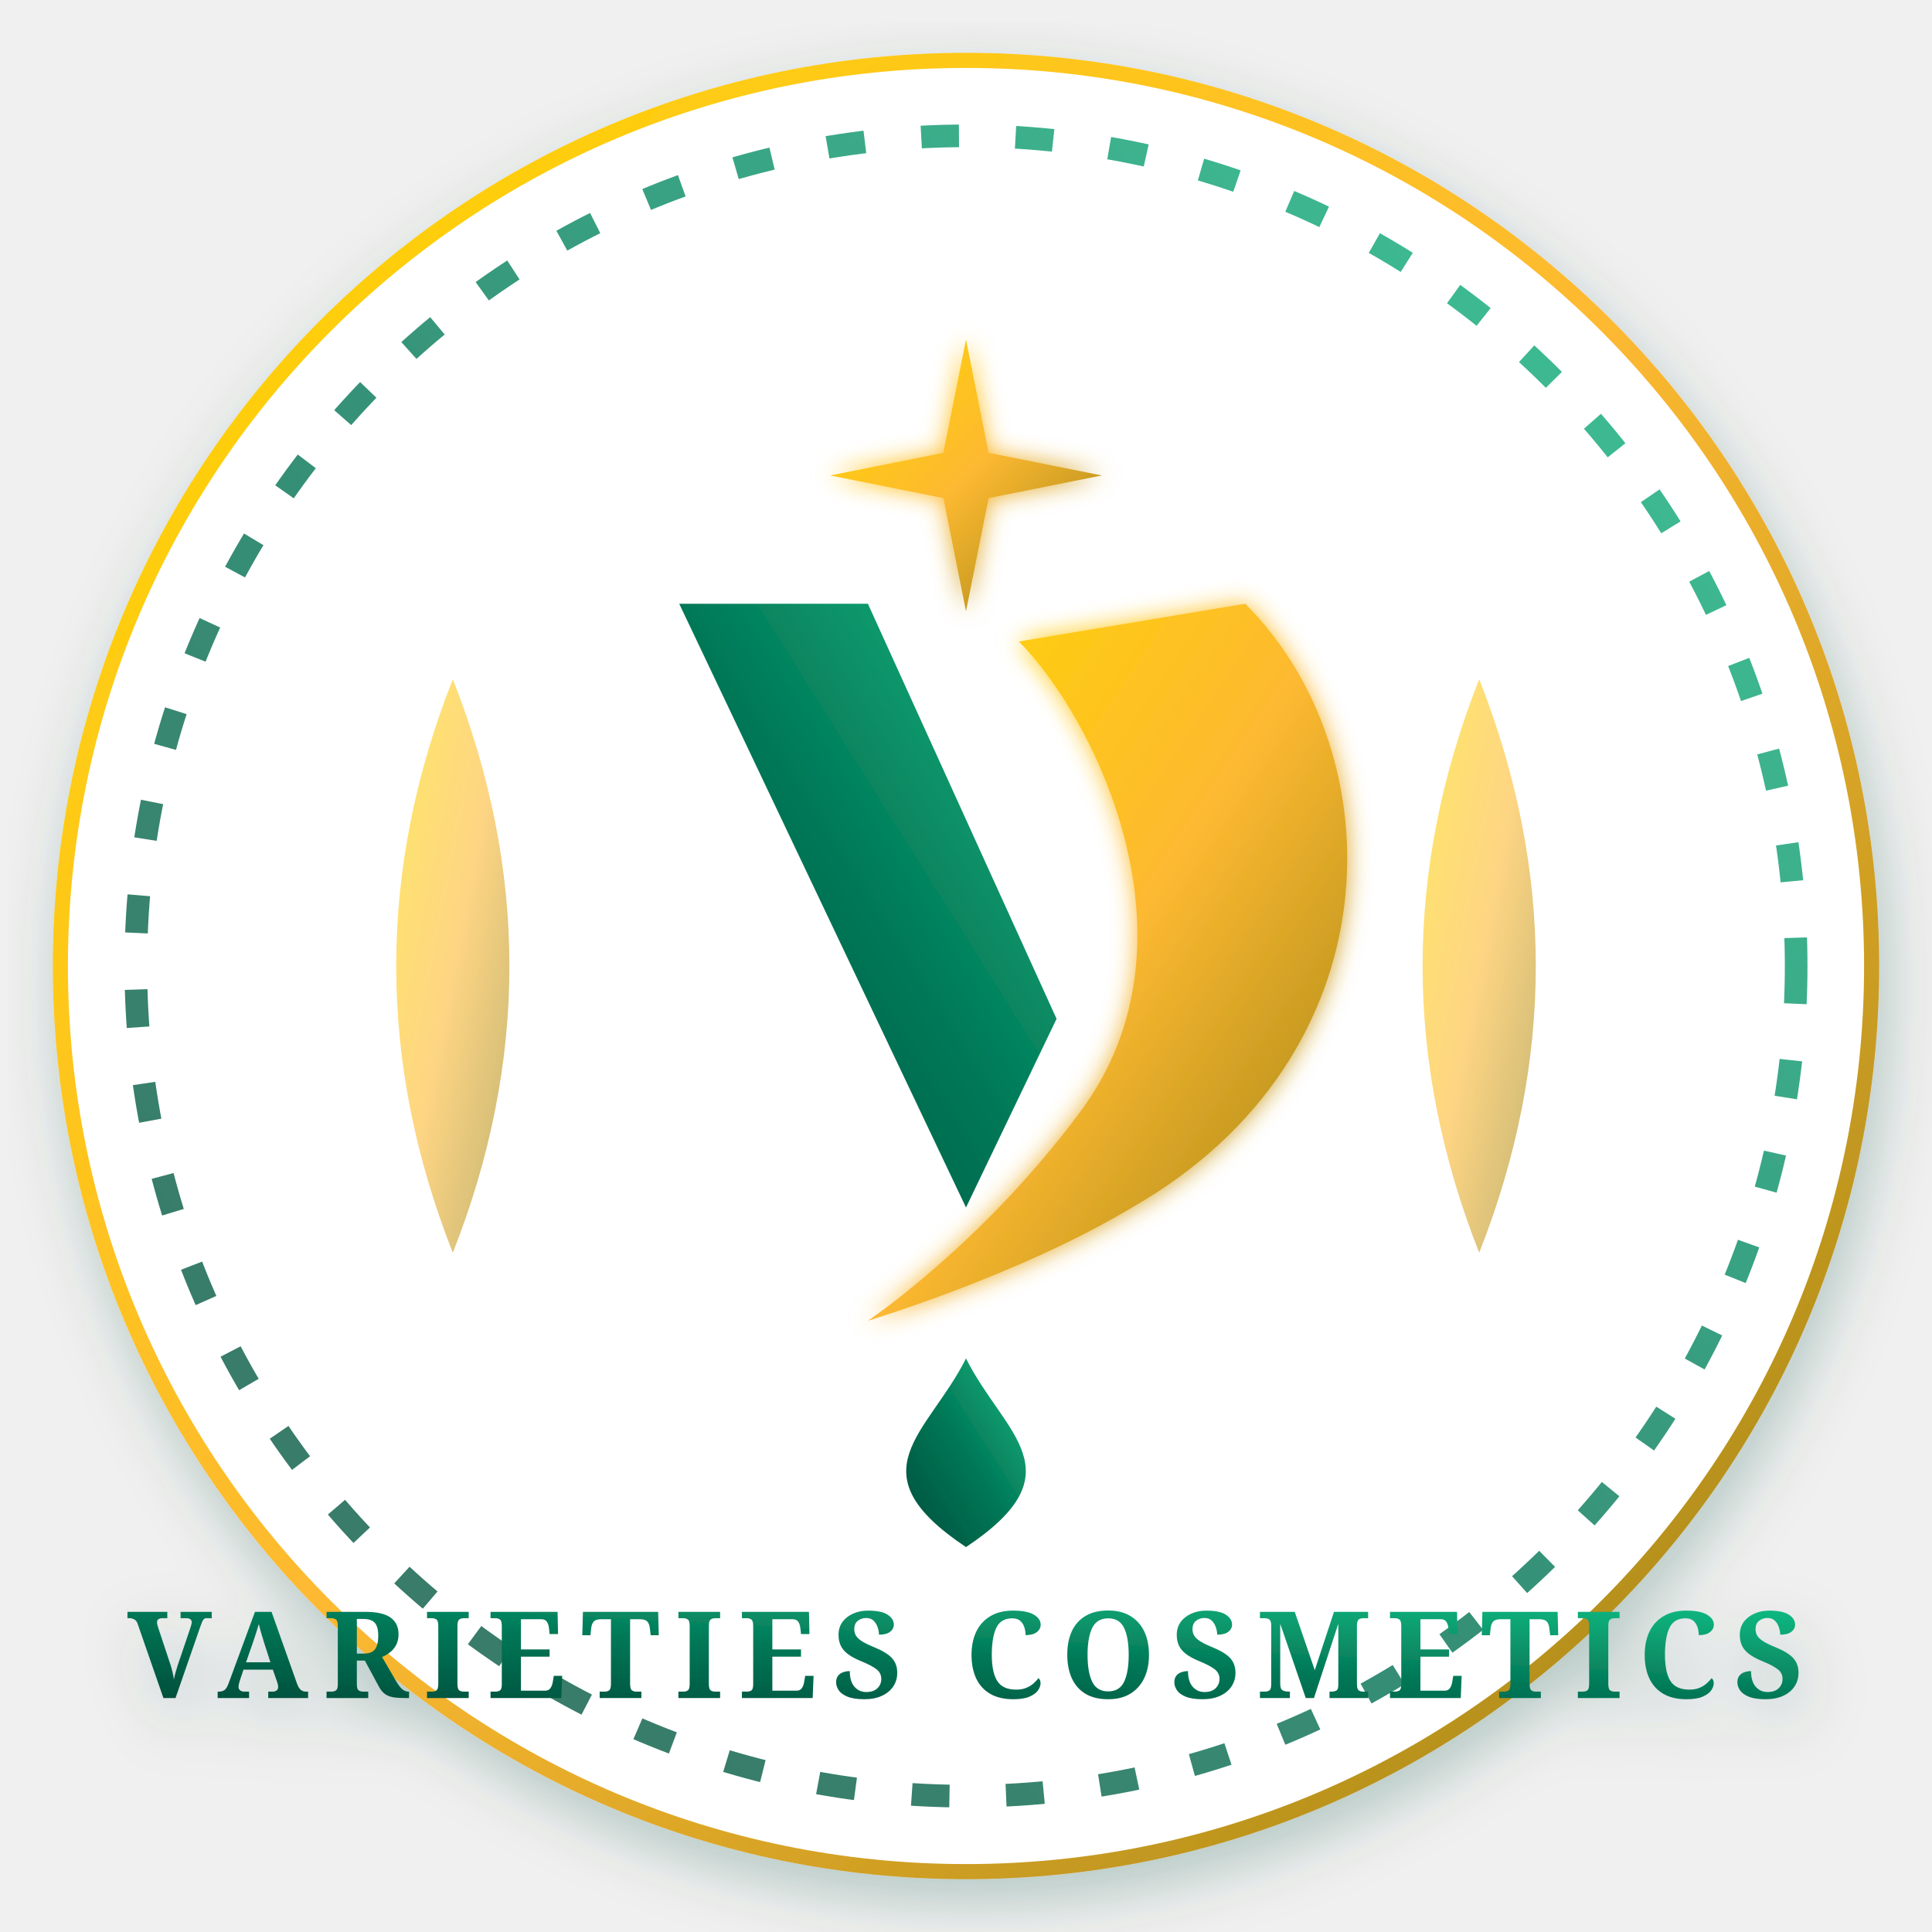
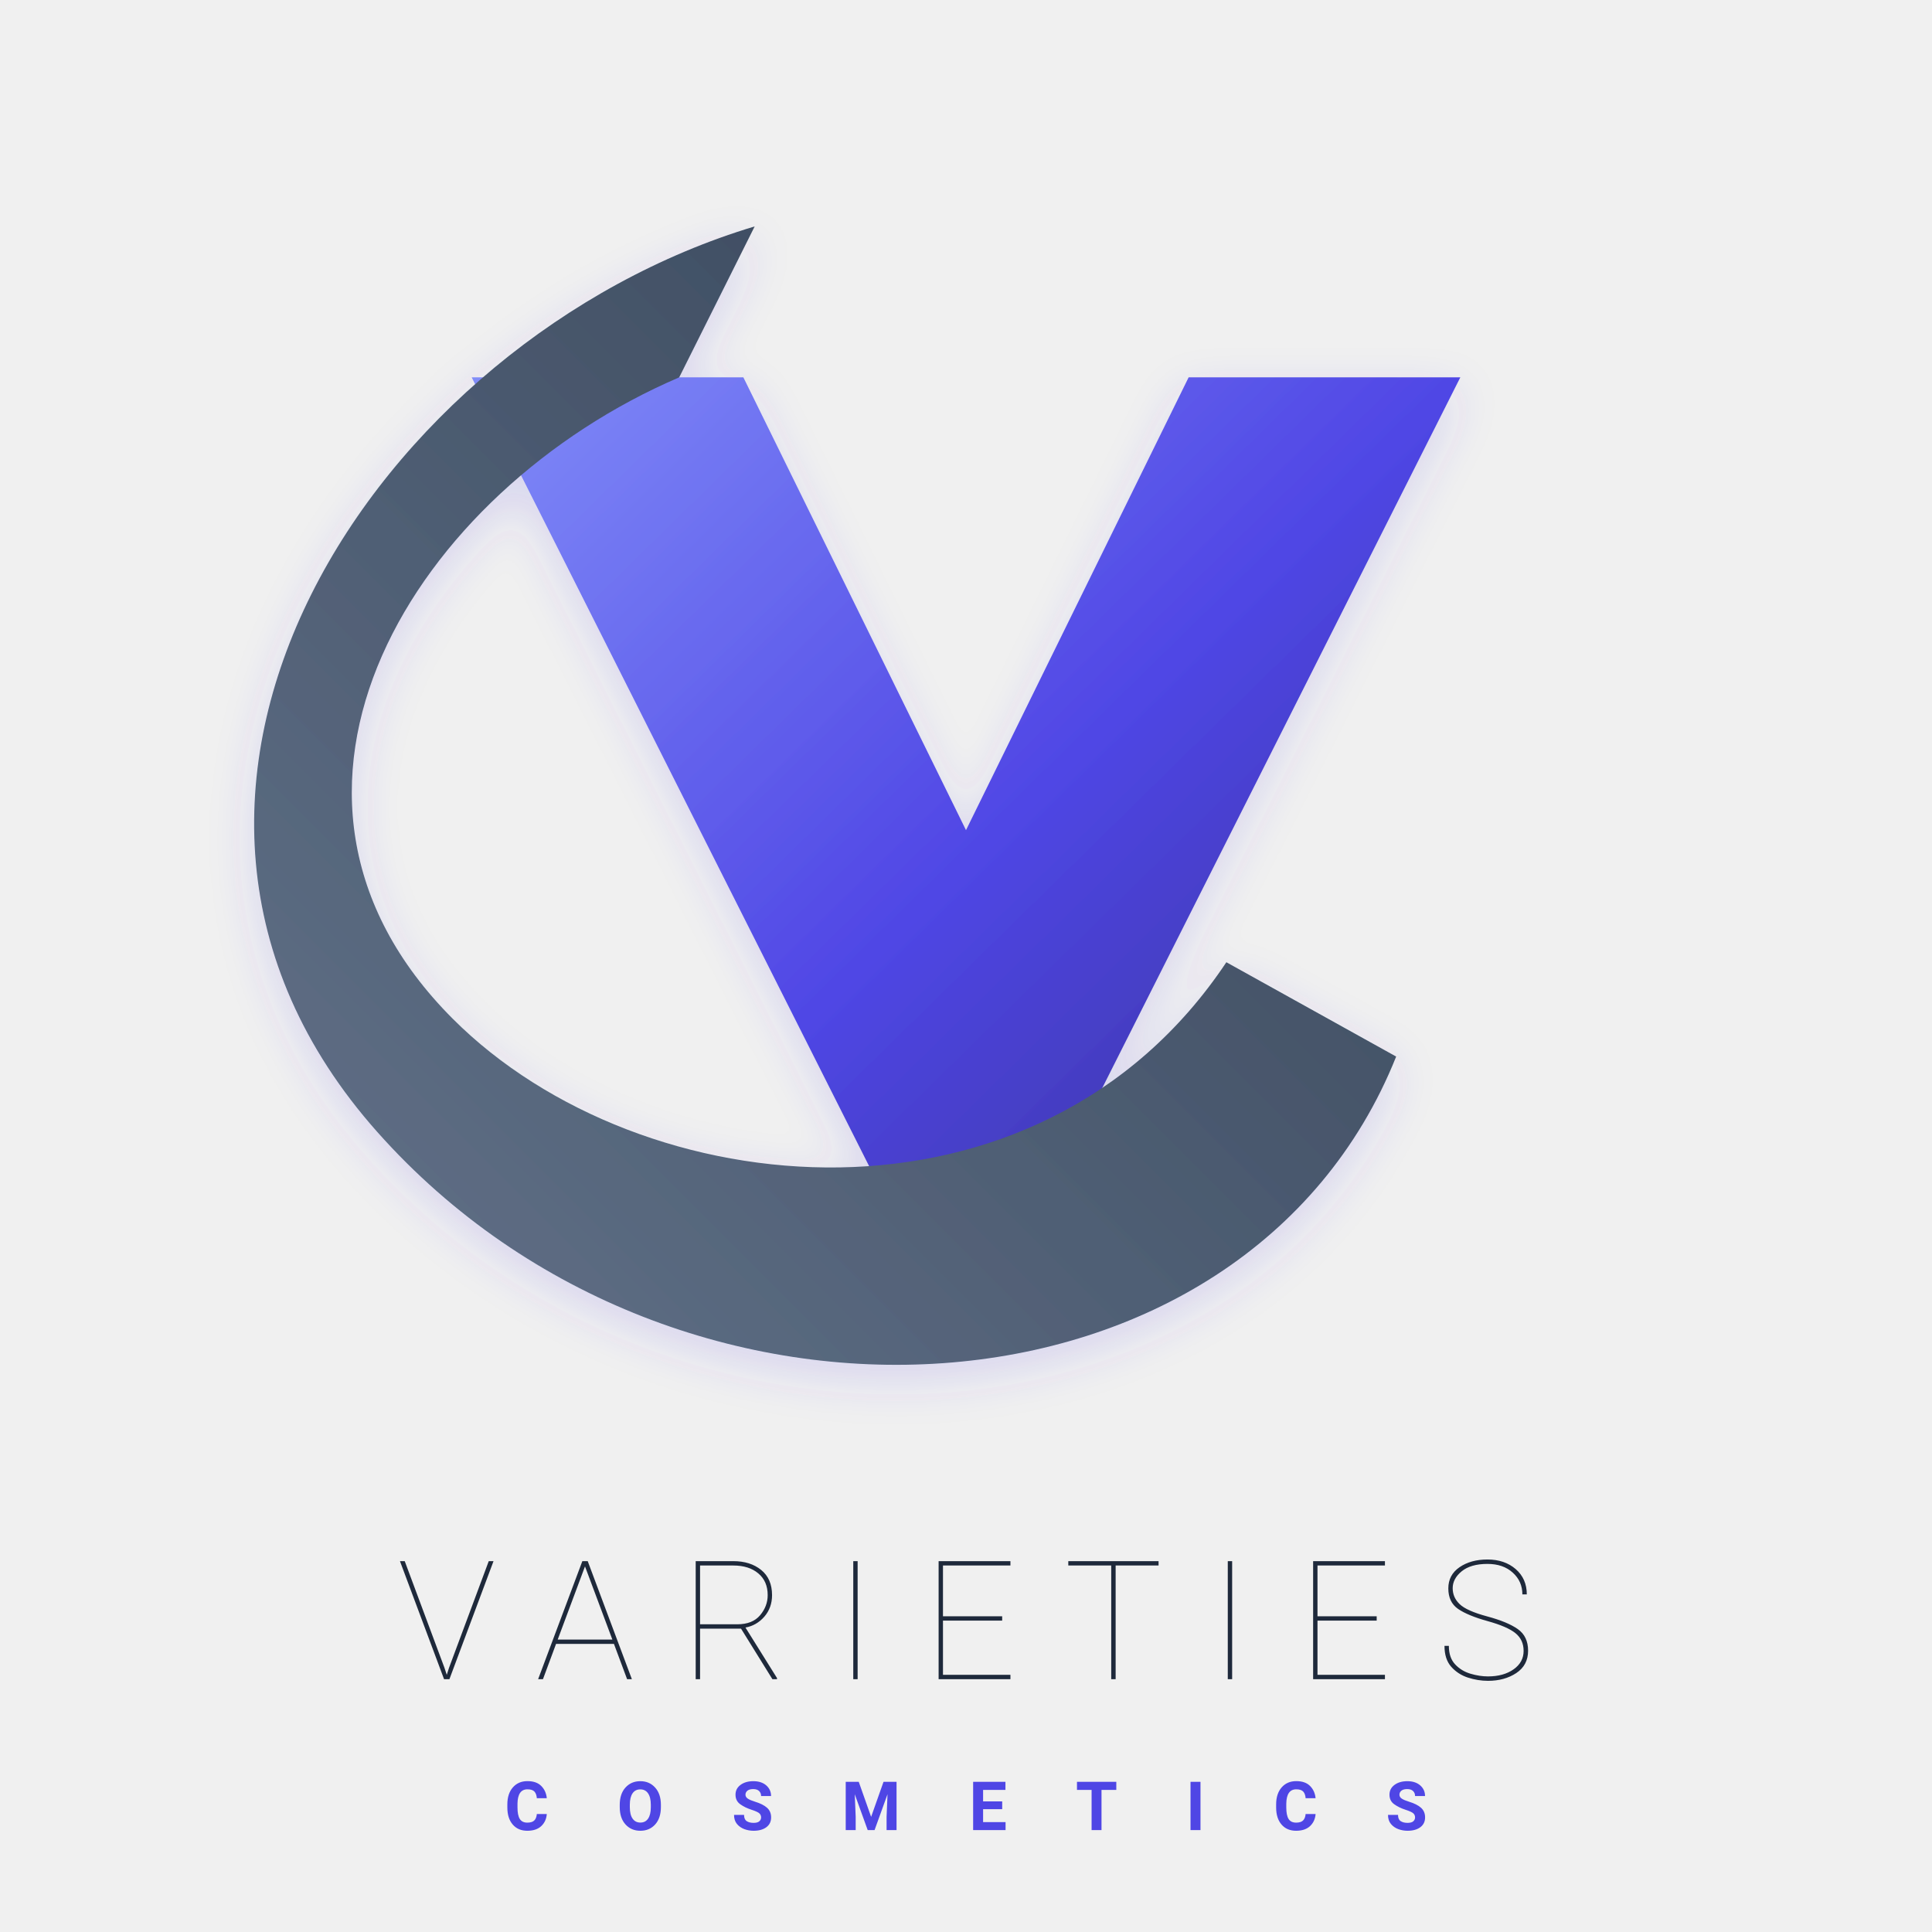
<svg xmlns="http://www.w3.org/2000/svg" width="512" height="512" viewBox="0 0 512 512">
  <defs>
-     <linearGradient id="gold" x1="0%" y1="0%" x2="100%" y2="100%">
-       <stop offset="0%" stop-color="#FFD700" />
-       <stop offset="50%" stop-color="#FDB931" />
-       <stop offset="100%" stop-color="#9A8114" />
+     <linearGradient id="indigoGrad" x1="0%" y1="0%" x2="100%" y2="100%">
+       <stop offset="0%" stop-color="#818cf8" />
+       <stop offset="50%" stop-color="#4f46e5" />
+       <stop offset="100%" stop-color="#312e81" />
    </linearGradient>
-     <linearGradient id="emerald" x1="0%" y1="100%" x2="100%" y2="0%">
-       <stop offset="0%" stop-color="#064E3B" />
-       <stop offset="50%" stop-color="#047857" />
-       <stop offset="100%" stop-color="#10B981" />
+     <linearGradient id="slateGrad" x1="0%" y1="100%" x2="100%" y2="0%">
+       <stop offset="0%" stop-color="#64748b" />
+       <stop offset="100%" stop-color="#334155" />
    </linearGradient>
-     <filter id="shadow" x="-5%" y="-5%" width="110%" height="110%">
-       <feDropShadow dx="2" dy="6" stdDeviation="8" flood-color="#064E3B" flood-opacity="0.25" />
-     </filter>
-     <filter id="glow">
-       <feGaussianBlur stdDeviation="3" result="coloredBlur" />
-       <feMerge>
-         <feMergeNode in="coloredBlur" />
-         <feMergeNode in="SourceGraphic" />
-       </feMerge>
+     <filter id="shadow" x="-10%" y="-10%" width="120%" height="120%">
+       <feDropShadow dx="0" dy="4" stdDeviation="6" flood-color="#4f46e5" flood-opacity="0.15" />
    </filter>
  </defs>
  <g filter="url(#shadow)">
-     <circle cx="256" cy="256" r="240" fill="#ffffff" stroke="url(#gold)" stroke-width="4" />
-     <circle cx="256" cy="256" r="220" fill="none" stroke="url(#emerald)" stroke-width="6" stroke-dasharray="10 15" opacity="0.8" />
-     <path d="M 120 180 Q 90 256 120 332 Q 150 256 120 180" fill="url(#gold)" opacity="0.6" />
-     <path d="M 392 180 Q 422 256 392 332 Q 362 256 392 180" fill="url(#gold)" opacity="0.6" />
-     <path d="M 180 160 L 256 320 L 280 270 L 230 160 Z" fill="url(#emerald)" />
-     <path d="M 330 160 C 370 200 370 280 300 320 C 270 338 230 350 230 350 C 230 350 260 330 286 295 C 320 250 290 190 270 170 Z" fill="url(#gold)" filter="url(#glow)" />
-     <path d="M 256 90 L 262 120 L 292 126 L 262 132 L 256 162 L 250 132 L 220 126 L 250 120 Z" fill="url(#gold)" filter="url(#glow)" />
-     <path d="M 256 360 C 266 380 286 390 256 410 C 226 390 246 380 256 360 Z" fill="url(#emerald)" />
-     <text x="256" y="450" font-family="'Georgia', serif" font-size="32" font-weight="bold" fill="url(#emerald)" text-anchor="middle" letter-spacing="4">VARIETIES COSMETICS</text>
+     <path d="M 125 100 L 256 360 L 387 100 L 315 100 L 256 220 L 197 100 Z" fill="url(#indigoGrad)" />
+     <path d="M 370 280 C 330 380 180 390 100 300 C 20 210 100 90 200 60 L 180 100 C 110 130 60 210 120 270 C 170 320 275 330 325 255 Z" fill="url(#slateGrad)" />
  </g>
+   <text x="256" y="445" font-family="system-ui, -apple-system, BlinkMacSystemFont, 'Segoe UI', Roboto, sans-serif" font-size="44" font-weight="200" fill="#1e293b" text-anchor="middle" letter-spacing="12">VARIETIES</text>
+   <text x="256" y="485" font-family="system-ui, -apple-system, BlinkMacSystemFont, 'Segoe UI', Roboto, sans-serif" font-size="18" font-weight="700" fill="#4f46e5" text-anchor="middle" letter-spacing="18">COSMETICS</text>
</svg>
